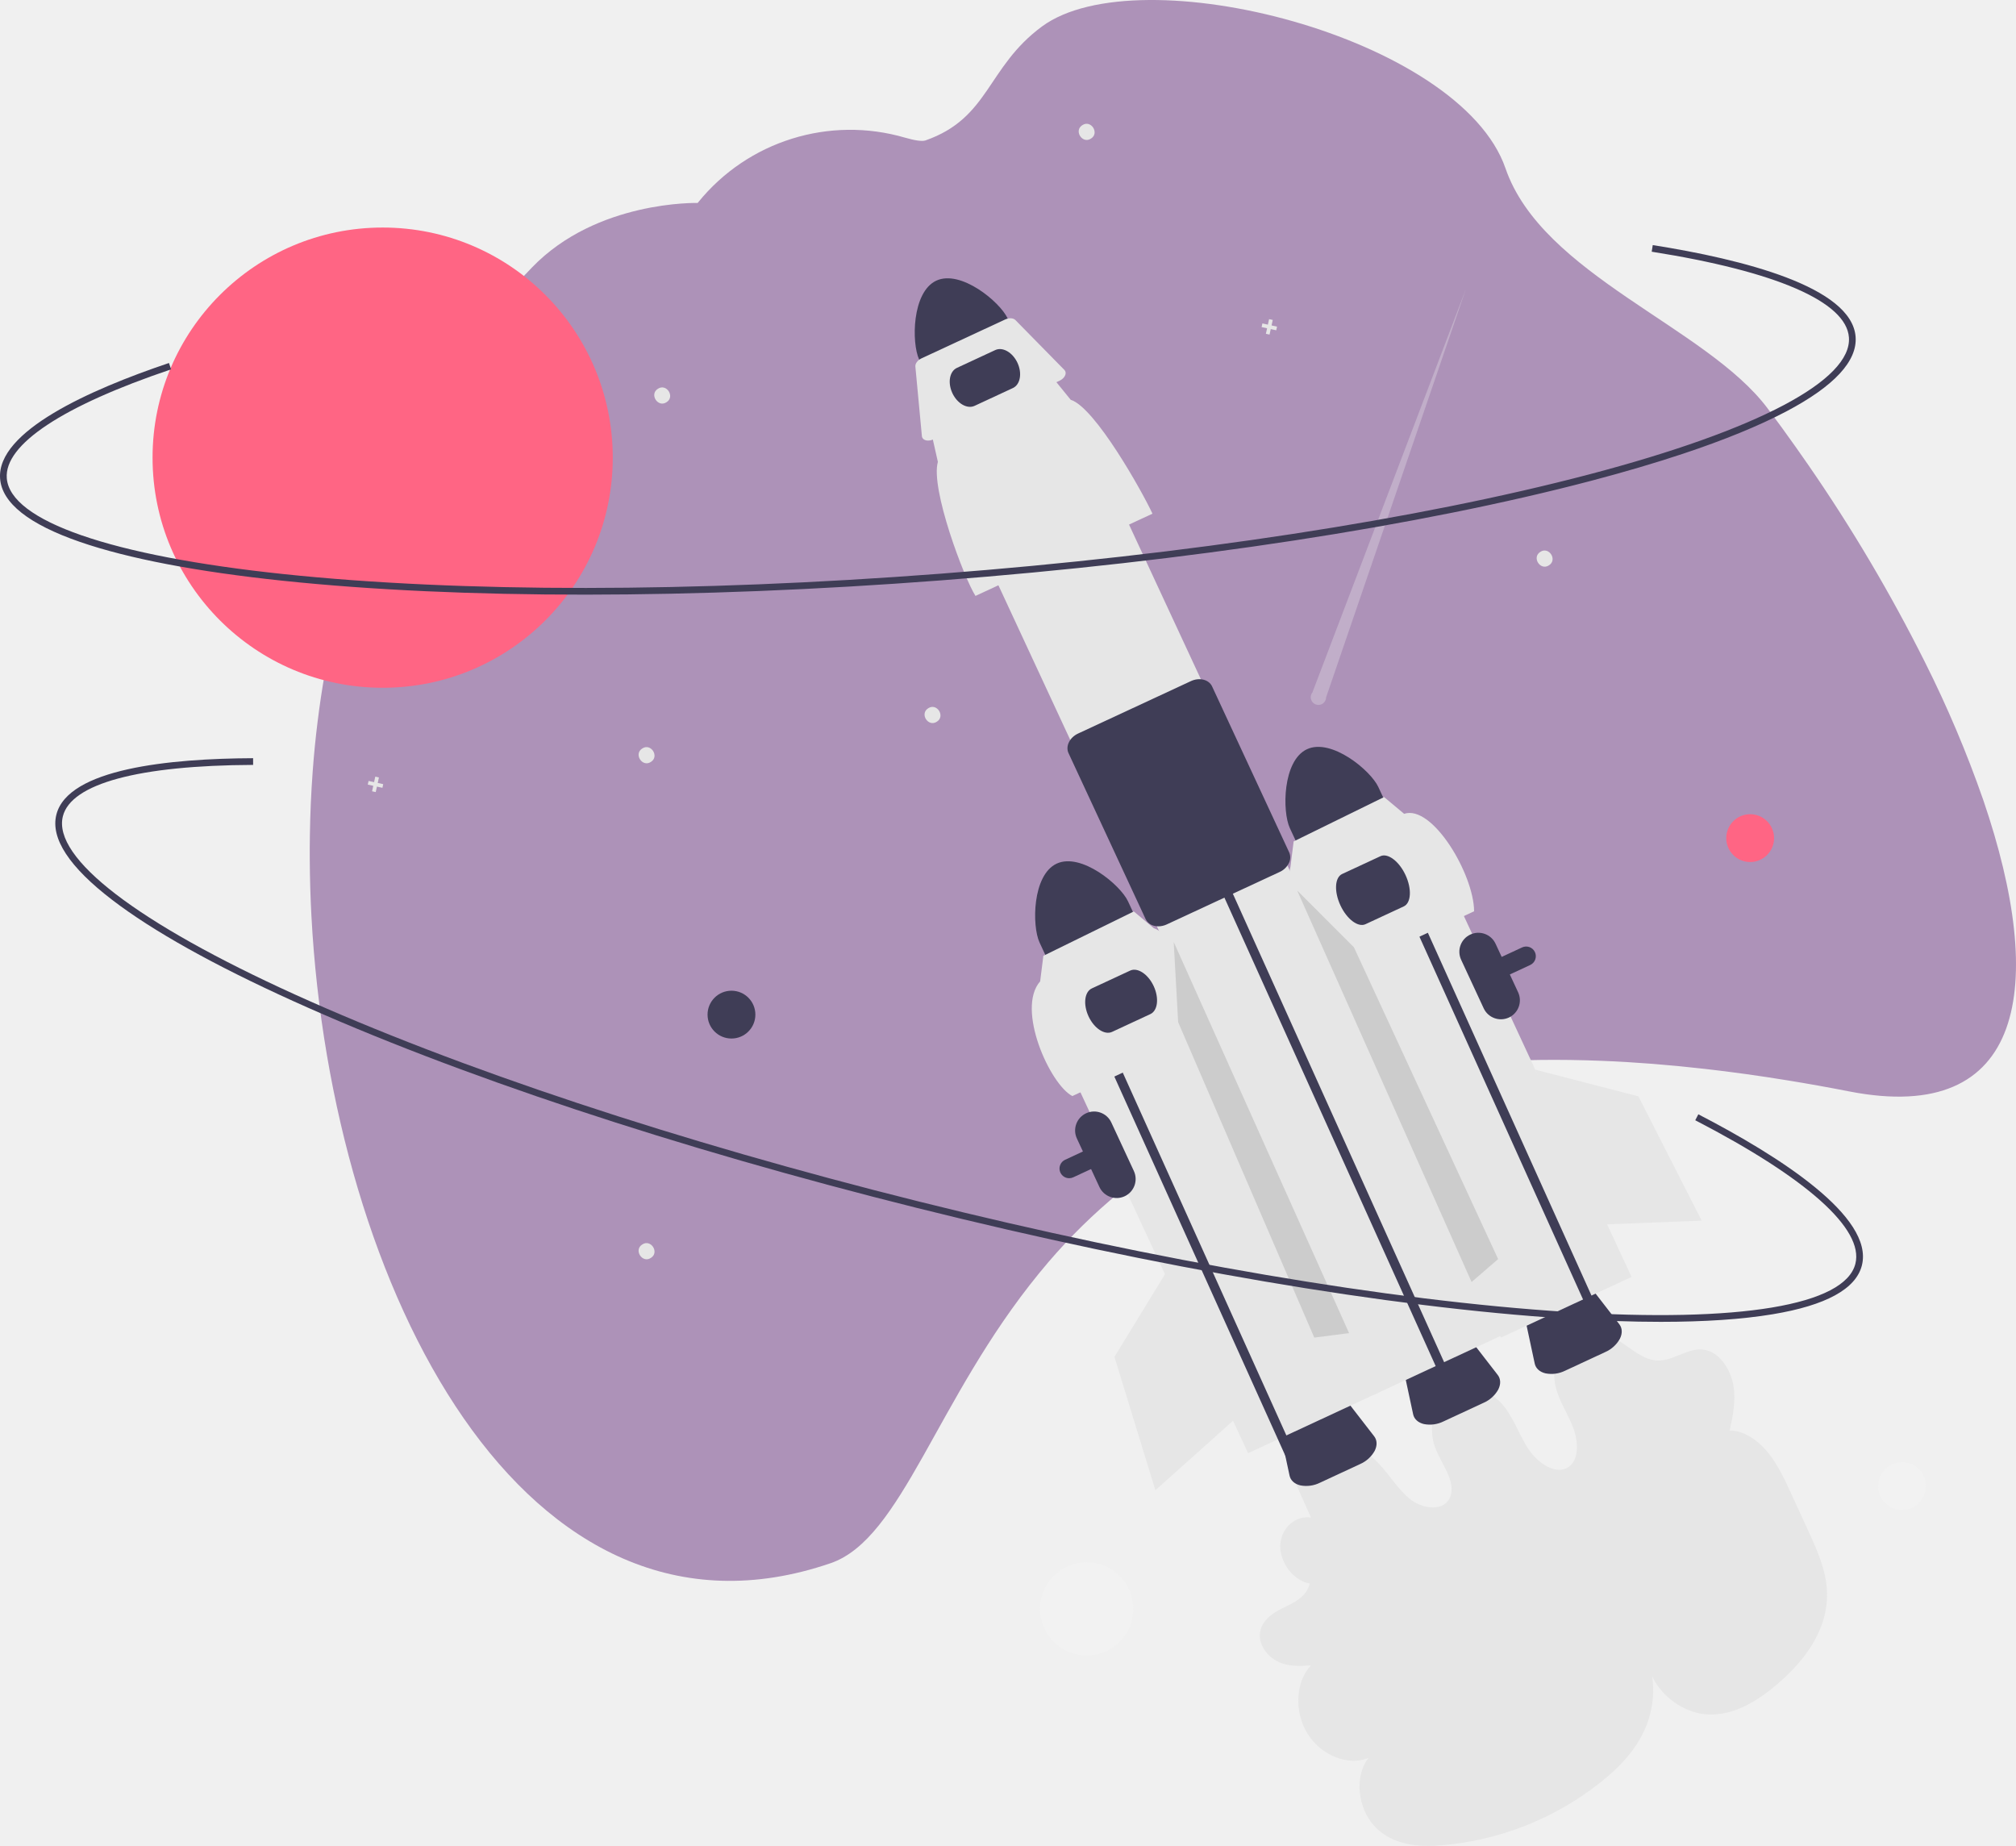
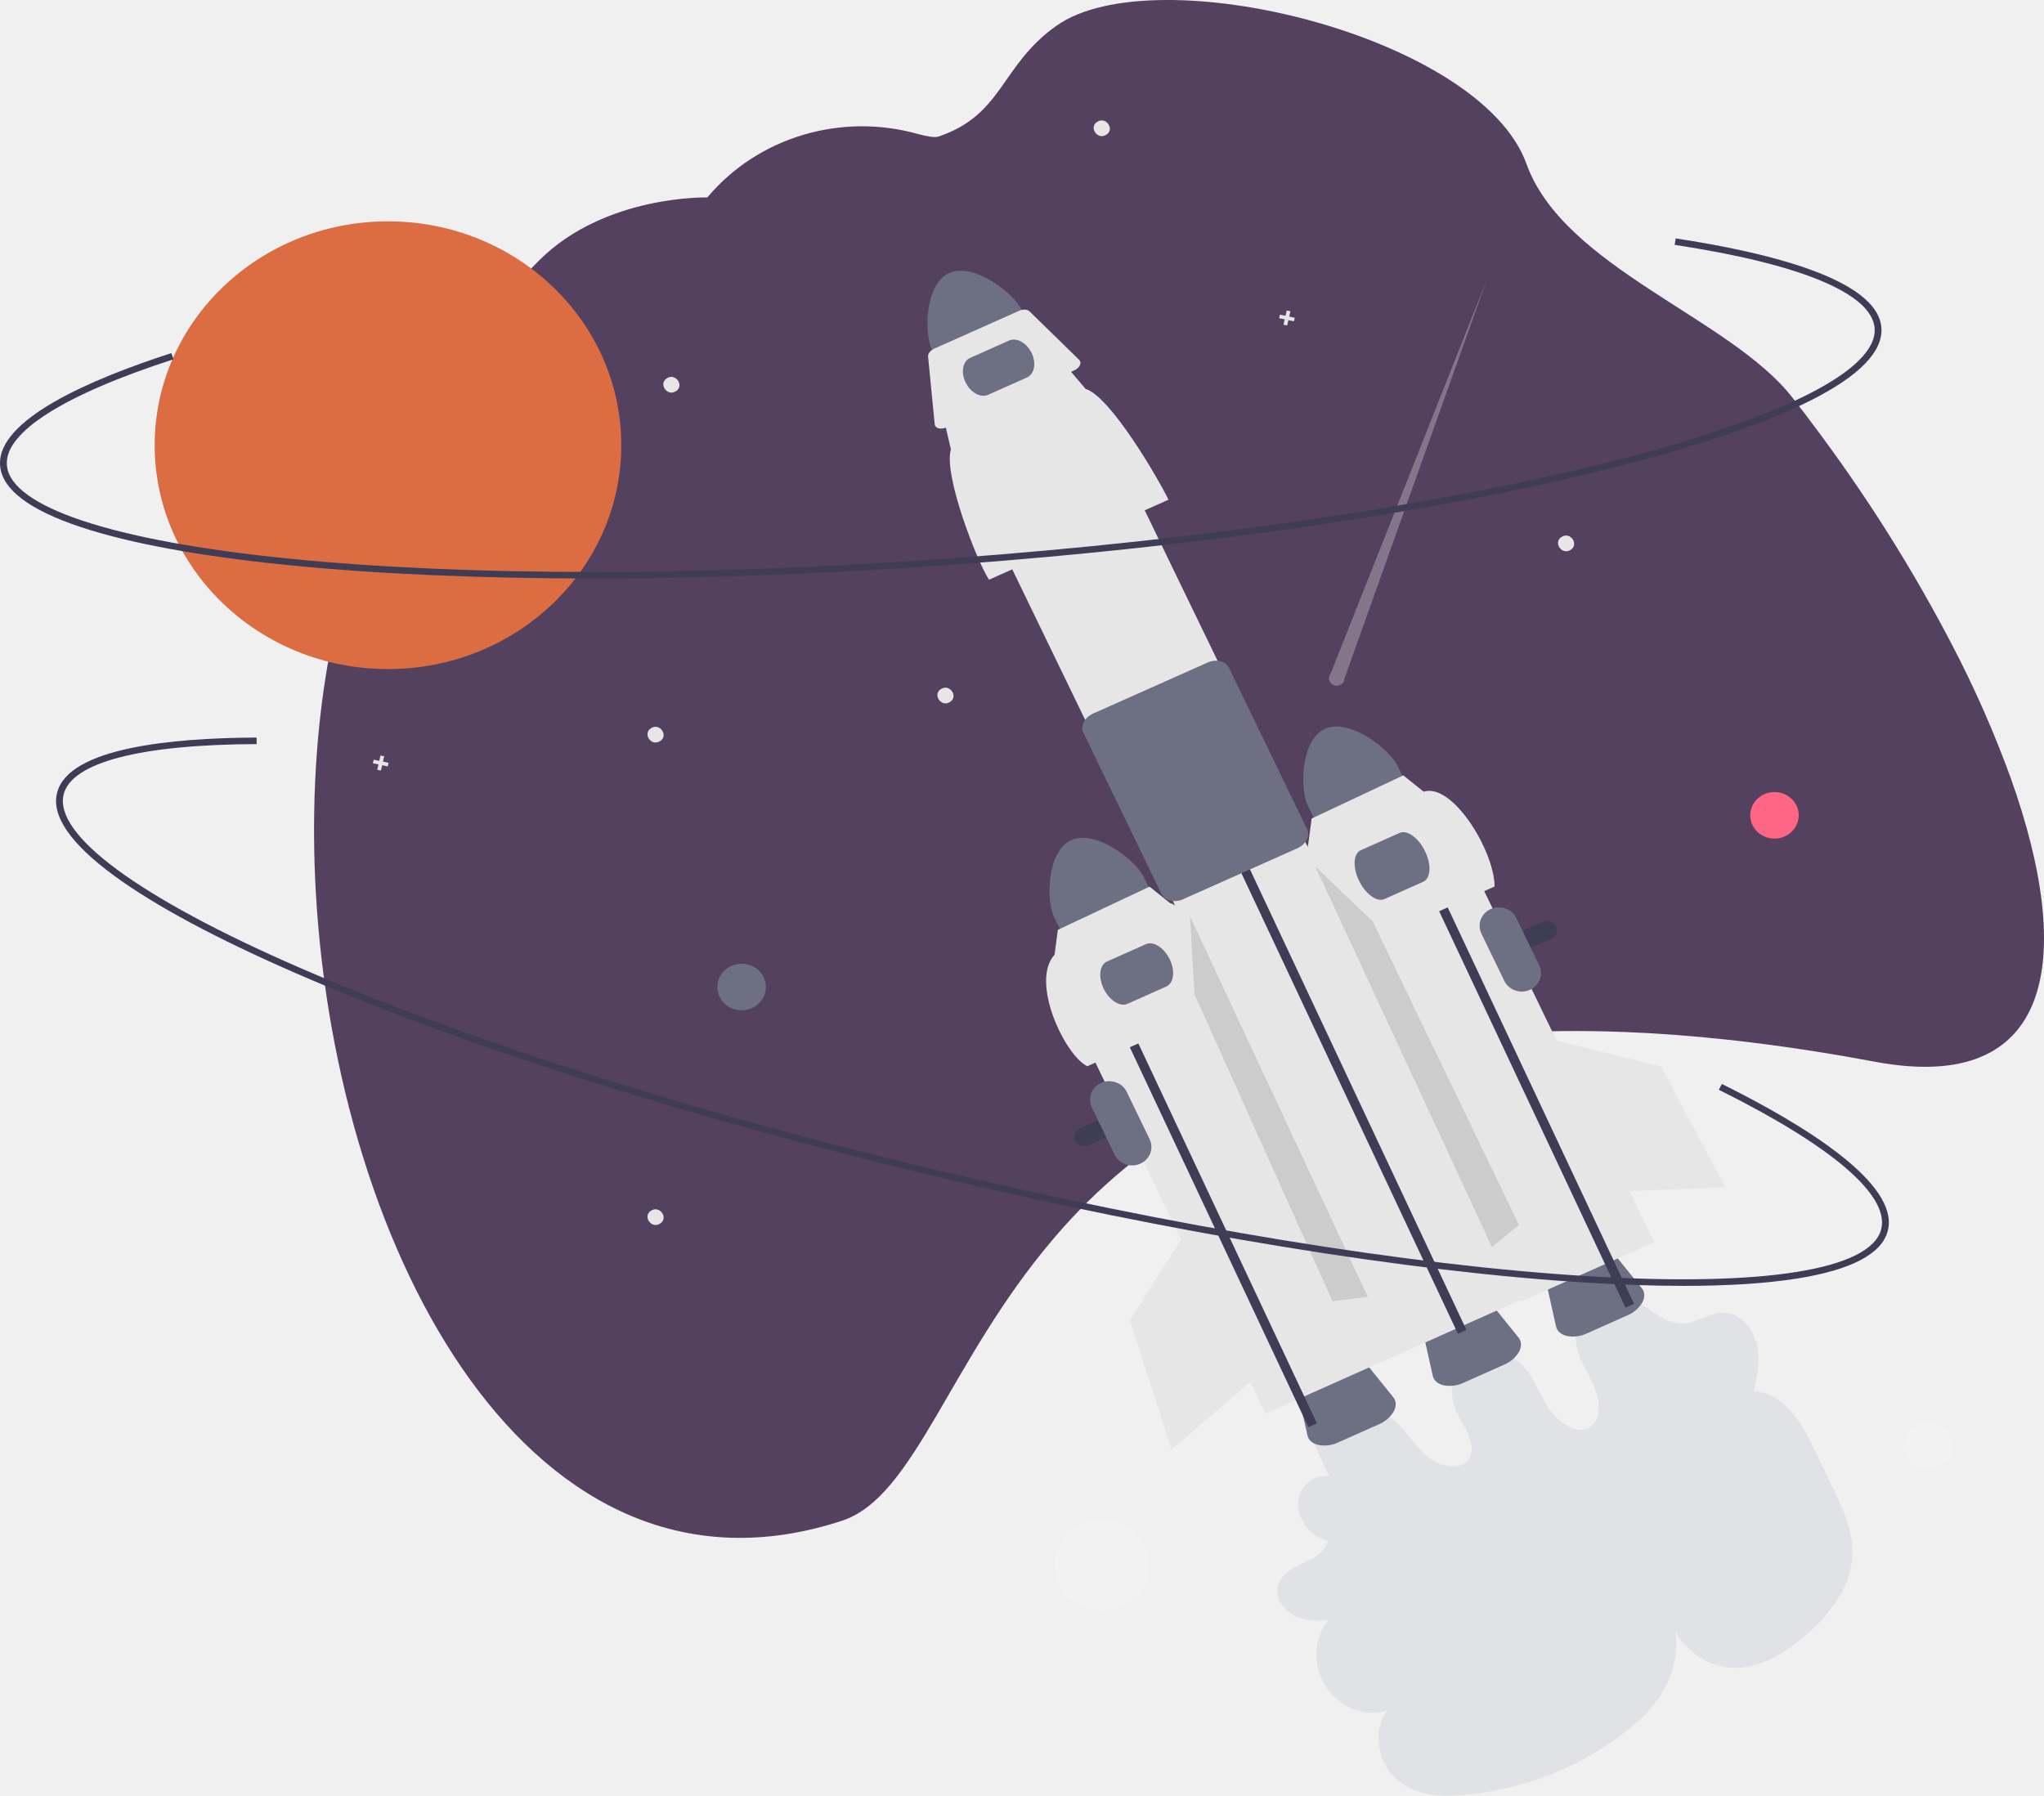
- <svg xmlns="http://www.w3.org/2000/svg" id="a13970f5-fcb6-45bc-88b6-f9395b0a599f" data-name="Layer 1" width="902.419" height="826.207" viewBox="0 0 902.419 826.207">
-   <path d="M726.95,696.708l8.672,19.444c-7.049-1.122-13.604,4.898-13.751,12.629s6.14,15.774,13.189,16.873c-1.347,6.002-7.161,8.649-12.207,11.075s-10.485,6.45-10.11,12.845c.301,5.135,4.548,9.669,9.058,11.492s9.241,1.543,13.809,1.237c-6.921,7.24-7.596,20.848-1.517,30.611s18.217,14.569,27.305,10.811c-6.422,7.989-5.027,22.618,2.943,30.862,8.034,8.311,19.678,9.115,29.857,8.24a132.238,132.238,0,0,0,71.007-28.14c7.782-6.183,15.05-13.456,19.49-22.941s5.747-21.496,1.612-32.29c1.115,13.522,14.65,24.203,26.826,24.8s22.807-6.261,31.841-14.081c12.014-10.4,23.137-24.979,21.488-42.967-.816-8.905-4.706-17.469-8.521-25.765l-7.396-16.083c-2.986-6.493-6.039-13.095-10.533-18.544s-10.731-9.667-16.973-9.626c1.427-6.52,2.861-13.283,1.665-20.211s-5.776-14.101-12.004-15.723c-7.927-2.065-14.645,5.25-22.616,4.561-7.671-.664-14.01-8.362-21.459-11.412a17.178,17.178,0,0,0-18.537,3.206c-4.722,4.61-6.69,12.398-4.996,19.767,1.484,6.455,5.435,12.149,7.832,18.375s2.77,14.231-1.835,17.631c-5.557,4.103-14.014-1.48-18.356-8.235s-6.834-14.933-12.324-20.614c-6.479-6.705-16.621-8.276-23.293-3.608s-9.222,15.119-5.859,24.004c2.75,7.264,9.049,14.614,6.864,21.454-2.309,7.23-12.413,6.314-18.507,1.205s-10.141-12.806-16.161-18.03c-6.114-5.306-14.098-7.63-21.107-6.146a21.731,21.731,0,0,0-15.573,13.915" transform="translate(-148.7907 -36.89661)" fill="#e6e6e6" />
-   <path d="M867.347,642.066l-17.993,8.36a13.812,13.812,0,0,1-8.734,1.177c-2.612-.618-4.377-2.215-4.841-4.383l-4.187-19.554c-.79-3.689,2.265-8.053,7.264-10.376l9.937-4.617c4.999-2.323,10.305-1.843,12.614,1.14l12.244,15.81c1.358,1.753,1.44,4.132.228,6.527A13.812,13.812,0,0,1,867.347,642.066Z" transform="translate(-148.7907 -36.89661)" fill="#3f3d56" />
-   <path d="M309.43,280.659A353.998,353.998,0,0,1,386.932,156.602c29.006-30.112,74.15-28.861,74.15-28.861l.258-.32A87.58,87.58,0,0,1,553.893,98.509c4.304,1.235,7.615,1.783,9.189,1.232,28.707-10.047,27.358-32.724,52.126-50.993,43.367-31.987,187.211,4.654,207.494,63.514,16.439,47.705,89.82,70.827,117.236,107.317q6.431,8.559,12.618,17.316,2.901,4.068,5.737,8.198a730.428,730.428,0,0,1,52.147,88.155,514.113,514.113,0,0,1,26.101,61.684c28.591,83.582,18.814,145.855-60.021,130.47q-13.998-2.739-27.324-4.901-19.296-3.149-37.246-5.176-24.172-2.749-45.994-3.602-7.337-.295-14.405-.396c-69.67-.966-121.349,12.146-160.719,32.502q-10.011,5.163-18.973,10.923a236.054,236.054,0,0,0-26.08,19.319,254.898,254.898,0,0,0-31.422,32.197l-.522.639c-46.048,56.326-61.203,118.682-93.235,129.661C383.674,783.51,297.074,613.35,288.193,446.896q-.673-12.582-.743-25.091-.042-5.592.055-11.154c.141-9.673.567-19.285,1.281-28.78q.4-5.445.928-10.833c.388-3.873.81-7.724,1.298-11.55C294.495,331.442,300.589,304.758,309.43,280.659Z" transform="translate(-148.7907 -36.89661)" fill="#ad92b8" />
-   <path d="M733.834,372.24c-10.935,5.091-11.115,27.895-7.686,35.284l6.214,13.374,39.609-18.403-6.214-13.374C762.321,381.735,744.777,367.166,733.834,372.24Z" transform="translate(-148.7907 -36.89661)" fill="#3f3d56" />
-   <path d="M627.393,564.256a4.333,4.333,0,0,1-4.07-5.819,4.3,4.3,0,0,1,2.243-2.44L830.12,460.958a4.33,4.33,0,0,1,5.752,2.102,4.336,4.336,0,0,1-2.103,5.752h-0L629.215,563.85A4.306,4.306,0,0,1,627.393,564.256Z" transform="translate(-148.7907 -36.89661)" fill="#3f3d56" />
-   <rect x="771.788" y="414.474" width="64.474" height="217.68" transform="translate(-294.4339 350.6066) rotate(-24.9202)" fill="#e6e6e6" />
-   <path d="M567.905,162.514c-10.935,5.091-11.115,27.895-7.686,35.284l6.214,13.374,39.609-18.403L599.827,179.395C596.392,172.009,578.848,157.44,567.905,162.514Z" transform="translate(-148.7907 -36.89661)" fill="#3f3d56" />
-   <path d="M812.919,664.761l-17.993,8.36a13.812,13.812,0,0,1-8.734,1.177c-2.612-.618-4.377-2.215-4.841-4.383l-4.187-19.554c-.79-3.689,2.265-8.053,7.264-10.376l9.937-4.617c4.999-2.323,10.305-1.843,12.614,1.14L819.224,652.319c1.358,1.753,1.44,4.132.228,6.527A13.812,13.812,0,0,1,812.919,664.761Z" transform="translate(-148.7907 -36.89661)" fill="#3f3d56" />
-   <path d="M757.601,692.207,739.608,700.566a13.812,13.812,0,0,1-8.734,1.177c-2.612-.618-4.377-2.215-4.841-4.383l-4.187-19.554c-.79-3.689,2.265-8.053,7.264-10.376l9.937-4.617c4.999-2.323,10.305-1.843,12.614,1.14l12.244,15.81c1.358,1.753,1.44,4.132.228,6.527A13.812,13.812,0,0,1,757.601,692.207Z" transform="translate(-148.7907 -36.89661)" fill="#3f3d56" />
-   <rect x="668.302" y="227.978" width="64.474" height="440.016" transform="translate(-272.3289 299.9887) rotate(-24.9202)" fill="#e6e6e6" />
-   <polyline points="548.951 403.691 542.39 389.254 546.167 387.512 552.708 401.903 647.423 611.909 643.65 613.662" fill="#3f3d56" />
-   <polyline points="622.951 391.691 616.39 377.254 620.167 375.512 626.708 389.903 721.423 599.909 717.65 601.662" fill="#3f3d56" />
-   <path d="M664.671,266.814l-79.226,36.809c-5.044-7.847-20.249-48.06-16.835-59.991l-2.563-11.378,54.703-25.416,7.322,9.007C638.942,219.18,660.102,256.951,664.671,266.814Z" transform="translate(-148.7907 -36.89661)" fill="#e6e6e6" />
-   <path d="M623.037,207.325l-56.451,26.228c-2.084.968-4.303.612-4.956-.795a1.952,1.952,0,0,1-.172-.643l-2.922-31.168c-.125-1.335,1.017-2.847,2.761-3.658L598.734,179.896c1.744-.81,3.637-.708,4.576.249l21.936,22.334c1.122,1.142.513,3.098-1.361,4.367A6.081,6.081,0,0,1,623.037,207.325Z" transform="translate(-148.7907 -36.89661)" fill="#e6e6e6" />
-   <path d="M667.313,451.514a7.626,7.626,0,0,1-1.814-.214,5.604,5.604,0,0,1-3.896-3.025L627.09,373.992c-1.428-3.075.489-7.008,4.274-8.767l50.536-23.48c3.786-1.76,8.027-.688,9.457,2.387l34.513,74.283a5.603,5.603,0,0,1-.201,4.929,8.506,8.506,0,0,1-4.074,3.838l-50.536,23.479A8.92,8.92,0,0,1,667.313,451.514Z" transform="translate(-148.7907 -36.89661)" fill="#3f3d56" />
-   <rect x="658.612" y="466.208" width="64.474" height="217.68" transform="translate(-326.7693 307.736) rotate(-24.9202)" fill="#e6e6e6" />
-   <path d="M602.189,210.581l-17.147,7.967c-3.309,1.537-7.773-1.024-9.95-5.71s-1.256-9.749,2.053-11.286l17.147-7.967c3.309-1.537,7.773,1.024,9.95,5.71S605.498,209.044,602.189,210.581Z" transform="translate(-148.7907 -36.89661)" fill="#3f3d56" />
-   <path d="M621.799,423.444c-10.935,5.091-11.115,27.895-7.686,35.284l6.214,13.374,39.609-18.403L653.722,440.324C650.287,432.939,632.742,418.37,621.799,423.444Z" transform="translate(-148.7907 -36.89661)" fill="#3f3d56" />
-   <path d="M440.152,377.925c-3.862,2.573-7.815-3.551-3.878-6.01C440.135,369.342,444.088,375.466,440.152,377.925Z" transform="translate(-148.7907 -36.89661)" fill="#e6e6e6" />
-   <path d="M842.152,289.925c-3.862,2.573-7.815-3.551-3.878-6.01C842.135,281.342,846.088,287.466,842.152,289.925Z" transform="translate(-148.7907 -36.89661)" fill="#e6e6e6" />
-   <path d="M568.152,359.925c-3.862,2.573-7.815-3.551-3.878-6.01C568.135,351.342,572.088,357.466,568.152,359.925Z" transform="translate(-148.7907 -36.89661)" fill="#e6e6e6" />
-   <path d="M440.152,599.925c-3.862,2.573-7.815-3.551-3.878-6.01C440.135,591.342,444.088,597.466,440.152,599.925Z" transform="translate(-148.7907 -36.89661)" fill="#e6e6e6" />
-   <path d="M637.152,98.925c-3.862,2.573-7.815-3.551-3.878-6.01C637.135,90.342,641.088,96.466,637.152,98.925Z" transform="translate(-148.7907 -36.89661)" fill="#e6e6e6" />
-   <path d="M447.152,216.925c-3.862,2.573-7.815-3.551-3.878-6.01C447.135,208.342,451.088,214.466,447.152,216.925Z" transform="translate(-148.7907 -36.89661)" fill="#e6e6e6" />
-   <polygon points="571.639 146.2 569.182 145.661 569.72 143.203 568.082 142.844 567.543 145.302 565.086 144.764 564.727 146.402 567.184 146.941 566.646 149.398 568.284 149.757 568.823 147.299 571.28 147.838 571.639 146.2" fill="#e6e6e6" />
-   <polygon points="171.542 350.978 169.085 350.439 169.623 347.982 167.985 347.623 167.446 350.08 164.988 349.542 164.629 351.18 167.087 351.719 166.549 354.177 168.187 354.535 168.726 352.078 171.183 352.616 171.542 350.978" fill="#e6e6e6" />
-   <path d="M824.22,492.333a8.51,8.51,0,0,1-11.29-4.127l-10.113-21.765a8.5,8.5,0,0,1,15.417-7.163l10.113,21.765A8.51,8.51,0,0,1,824.22,492.333Z" transform="translate(-148.7907 -36.89661)" fill="#3f3d56" />
-   <path d="M652.22,572.333a8.51,8.51,0,0,1-11.29-4.127l-10.113-21.765a8.5,8.5,0,0,1,15.417-7.163l10.113,21.765A8.51,8.51,0,0,1,652.22,572.333Z" transform="translate(-148.7907 -36.89661)" fill="#3f3d56" />
-   <path d="M808.642,444.778l-67.806,31.503c-4.317-6.716-17.331-41.133-14.409-51.344l1.434-11.423,40.486-19.863,8.971,7.505C789.959,396.883,808.539,428.205,808.642,444.778Z" transform="translate(-148.7907 -36.89661)" fill="#e6e6e6" />
-   <path d="M777.162,442.594l-17.147,7.967c-3.309,1.537-8.344-2.253-11.222-8.447s-2.528-12.487.781-14.024l17.147-7.967c3.309-1.537,8.344,2.253,11.222,8.447S780.471,441.056,777.162,442.594Z" transform="translate(-148.7907 -36.89661)" fill="#3f3d56" />
-   <polyline points="482.951 446.691 476.39 432.254 480.167 430.512 486.708 444.903 581.423 654.909 577.65 656.662" fill="#3f3d56" />
-   <path d="M696.607,495.981l-67.806,31.503c-10.003-5.165-25.291-38.961-14.409-51.344l1.434-11.423,40.486-19.863,8.971,7.505C674.587,455.214,692.697,487.541,696.607,495.981Z" transform="translate(-148.7907 -36.89661)" fill="#e6e6e6" />
-   <path d="M663.732,490.793l-17.147,7.967c-3.309,1.537-8.03-1.579-10.524-6.945s-1.83-10.985,1.479-12.522l17.147-7.967c3.309-1.537,8.03,1.579,10.524,6.945S667.041,489.256,663.732,490.793Z" transform="translate(-148.7907 -36.89661)" fill="#3f3d56" />
-   <circle cx="171.291" cy="204.845" r="103" fill="#ff6584" />
-   <path d="M742.396,349.021l62.593-182.809L736.258,346.832a3.442,3.442,0,1,0,6.138,2.188Z" transform="translate(-148.7907 -36.89661)" fill="#f0f0f0" opacity="0.3" />
-   <path d="M901.95,240.055q-18.38,6.108-40.751,12.001c-77.145,20.311-180.55,36.154-291.166,44.613-110.615,8.458-215.227,8.519-294.563.174-38.647-4.066-69.215-9.913-90.854-17.381-22.909-7.905-34.947-17.432-35.78-28.314-1.621-21.2,40.213-39.859,75.592-51.778l.958,2.843C176.801,218.581,150.678,235.879,151.828,250.919c1.464,19.156,46.644,34.806,123.955,42.94,79.162,8.327,183.581,8.263,294.021-.181,110.44-8.445,213.655-24.257,290.63-44.523,75.174-19.791,117.45-42.129,115.986-61.285-1.216-15.905-32.567-29.51-88.278-38.312l.468-2.963c40.48,6.396,89.093,18.708,90.801,41.047.832,10.882-9.618,22.127-31.059,33.424C936.131,227.503,920.601,233.856,901.95,240.055Z" transform="translate(-148.7907 -36.89661)" fill="#3f3d56" />
-   <circle cx="783.425" cy="375.136" r="10.702" fill="#ff6584" />
-   <circle cx="851.425" cy="665.136" r="10.702" fill="#f2f2f2" />
-   <circle cx="486.425" cy="720.136" r="20.866" fill="#f2f2f2" />
-   <circle cx="327.425" cy="454.136" r="10.702" fill="#3f3d56" />
-   <polygon points="687.226 478.768 733.402 490.721 761.723 546.349 713.843 548.227 687.226 478.768" fill="#e6e6e6" />
-   <polygon points="580.645 398.574 606.059 424.002 670.606 563.557 658.722 573.824 580.645 398.574" fill="#ccc" />
-   <polygon points="525.386 421.624 527.38 457.52 588.304 598.694 603.88 596.688 525.386 421.624" fill="#ccc" />
-   <polygon points="523.723 566.637 498.854 607.339 517.187 667.008 552.9 635.061 523.723 566.637" fill="#e6e6e6" />
-   <path d="M892.195,628.544q-19.368,0-42.457-1.464c-79.614-5.056-182.738-22.633-290.376-49.492-107.638-26.859-206.93-59.794-279.585-92.734-35.393-16.047-62.556-31.236-80.735-45.147-19.247-14.727-27.666-27.564-25.024-38.153,5.148-20.629,50.731-25.142,88.064-25.295l.013,3c-51.268.21-81.514,8.387-85.166,23.022-4.652,18.64,33.287,47.741,104.087,79.841,72.496,32.868,171.605,65.739,279.073,92.557,107.467,26.816,210.401,44.363,289.84,49.408,77.579,4.928,124.743-2.938,129.395-21.578,3.862-15.477-21.598-38.275-71.689-64.198l1.379-2.664c36.397,18.836,78.646,45.852,73.222,67.589C979.592,613.823,966.13,621.199,942.22,625.157,928.59,627.413,911.85,628.544,892.195,628.544Z" transform="translate(-148.7907 -36.89661)" fill="#3f3d56" />
+ <svg xmlns="http://www.w3.org/2000/svg" width="206" height="181" viewBox="0 0 206 181" fill="none">
+   <g clip-path="url(#clip0)">
+     <path d="M131.979 144.547L133.959 148.807C132.35 148.561 130.853 149.88 130.82 151.574C130.786 153.267 132.221 155.029 133.831 155.27C133.523 156.585 132.196 157.165 131.044 157.696C129.892 158.228 128.65 159.109 128.736 160.51C128.805 161.635 129.774 162.628 130.804 163.028C131.833 163.427 132.913 163.366 133.956 163.299C132.376 164.885 132.222 167.866 133.61 170.005C134.997 172.144 137.768 173.197 139.843 172.373C138.377 174.123 138.695 177.328 140.515 179.134C142.349 180.955 145.007 181.131 147.33 180.939C153.247 180.459 158.886 178.315 163.539 174.775C165.316 173.42 166.975 171.827 167.988 169.749C169.002 167.671 169.3 165.04 168.356 162.675C168.611 165.637 171.701 167.977 174.48 168.108C177.259 168.239 179.686 166.736 181.748 165.023C184.491 162.745 187.03 159.551 186.654 155.61C186.467 153.659 185.579 151.783 184.709 149.966L183.02 146.443C182.339 145.02 181.642 143.574 180.616 142.38C179.59 141.186 178.166 140.262 176.741 140.271C177.067 138.843 177.395 137.361 177.122 135.844C176.848 134.326 175.803 132.754 174.381 132.399C172.572 131.947 171.038 133.549 169.219 133.398C167.468 133.253 166.02 131.566 164.32 130.898C163.62 130.607 162.847 130.519 162.095 130.644C161.344 130.769 160.646 131.101 160.089 131.6C159.011 132.61 158.561 134.317 158.948 135.931C159.287 137.345 160.189 138.592 160.736 139.956C161.283 141.32 161.368 143.074 160.317 143.819C159.049 144.718 157.118 143.495 156.127 142.015C155.136 140.535 154.567 138.743 153.314 137.499C151.835 136.03 149.52 135.686 147.997 136.708C146.474 137.731 145.891 140.021 146.659 141.967C147.287 143.558 148.725 145.168 148.226 146.667C147.699 148.251 145.393 148.05 144.001 146.931C142.61 145.812 141.686 144.126 140.312 142.981C138.916 141.819 137.094 141.309 135.494 141.635C134.682 141.815 133.931 142.189 133.31 142.722C132.689 143.255 132.217 143.929 131.939 144.683" fill="#E1E2E6" />
+     <path d="M164.029 132.577L159.922 134.408C159.304 134.7 158.604 134.791 157.928 134.666C157.332 134.53 156.929 134.181 156.823 133.706L155.867 129.422C155.687 128.614 156.384 127.658 157.525 127.149L159.794 126.137C160.935 125.628 162.146 125.734 162.673 126.387L165.468 129.851C165.778 130.235 165.797 130.756 165.52 131.281C165.184 131.857 164.66 132.312 164.029 132.577Z" fill="#6D7082" />
+     <path d="M36.67 53.402C40.532 43.259 46.558 34.003 54.362 26.224C60.983 19.628 71.289 19.902 71.289 19.902L71.348 19.832C73.828 16.896 77.156 14.729 80.915 13.603C84.673 12.476 88.695 12.439 92.475 13.498C93.458 13.768 94.213 13.888 94.573 13.768C101.126 11.567 100.818 6.599 106.472 2.596C116.372 -4.411 149.208 3.616 153.838 16.511C157.59 26.962 174.342 32.027 180.6 40.021C181.579 41.271 182.539 42.535 183.48 43.814C183.922 44.409 184.358 45.007 184.79 45.61C189.224 51.773 193.202 58.226 196.694 64.923C198.984 69.298 200.974 73.812 202.652 78.436C209.179 96.747 206.947 110.389 188.951 107.019C186.82 106.619 184.741 106.261 182.713 105.945C179.777 105.485 176.943 105.107 174.211 104.811C170.532 104.41 167.033 104.147 163.712 104.022C162.595 103.979 161.499 103.95 160.423 103.935C144.519 103.724 132.722 106.596 123.735 111.056C122.212 111.81 120.768 112.607 119.404 113.449C117.321 114.727 115.332 116.141 113.451 117.681C110.848 119.825 108.447 122.185 106.278 124.735L106.158 124.875C95.647 137.214 92.187 150.875 84.875 153.28C53.618 163.563 33.85 126.286 31.822 89.82C31.72 87.983 31.663 86.15 31.653 84.323C31.646 83.507 31.651 82.692 31.665 81.88C31.697 79.76 31.795 77.655 31.958 75.575C32.019 74.779 32.089 73.988 32.17 73.202C32.258 72.353 32.355 71.51 32.466 70.671C33.261 64.527 34.652 58.681 36.67 53.402Z" fill="#544160" />
+     <path d="M133.551 73.465C131.055 74.58 131.014 79.576 131.796 81.195L133.215 84.125L142.257 80.093L140.838 77.163C140.054 75.545 136.049 72.353 133.551 73.465Z" fill="#6D7082" />
+     <path d="M109.253 115.53C109.094 115.53 108.937 115.494 108.796 115.423C108.655 115.353 108.534 115.25 108.443 115.125C108.352 115 108.293 114.856 108.273 114.704C108.252 114.553 108.27 114.399 108.324 114.256C108.368 114.138 108.436 114.031 108.524 113.939C108.612 113.847 108.718 113.773 108.836 113.721L155.531 92.901C155.649 92.848 155.776 92.818 155.906 92.813C156.035 92.808 156.165 92.827 156.287 92.87C156.409 92.913 156.521 92.978 156.616 93.062C156.712 93.147 156.789 93.248 156.844 93.361C156.954 93.589 156.965 93.85 156.875 94.086C156.785 94.323 156.601 94.515 156.364 94.621H156.364L109.669 115.441C109.539 115.5 109.397 115.53 109.253 115.53Z" fill="#3F3D56" />
+     <path d="M145.779 81.962L132.431 87.913L153.369 131.161L166.716 125.21L145.779 81.962Z" fill="#E6E6E6" />
+     <path d="M95.674 27.519C93.177 28.635 93.136 33.63 93.919 35.249L95.337 38.179L104.379 34.147L102.961 31.218C102.176 29.599 98.172 26.408 95.674 27.519Z" fill="#6D7082" />
+     <path d="M151.604 137.548L147.497 139.38C146.88 139.672 146.179 139.763 145.503 139.638C144.907 139.502 144.504 139.153 144.398 138.677L143.442 134.394C143.262 133.586 143.959 132.629 145.101 132.121L147.369 131.109C148.51 130.6 149.721 130.705 150.248 131.359L153.043 134.823C153.353 135.207 153.372 135.728 153.095 136.252C152.759 136.829 152.235 137.284 151.604 137.548Z" fill="#6D7082" />
+     <path d="M138.976 143.561L134.869 145.392C134.252 145.685 133.551 145.776 132.875 145.65C132.279 145.515 131.876 145.165 131.77 144.69L130.814 140.406C130.634 139.598 131.331 138.642 132.473 138.133L134.741 137.122C135.882 136.613 137.093 136.718 137.62 137.372L140.415 140.835C140.725 141.219 140.744 141.741 140.467 142.265C140.131 142.842 139.607 143.297 138.976 143.561Z" fill="#6D7082" />
+     <path d="M111.463 43.373L98.115 49.324L140.438 136.745L153.786 130.793L111.463 43.373Z" fill="#E6E6E6" />
+     <path d="M125.312 88.438L123.814 85.275L124.677 84.894L126.17 88.046L147.791 134.053L146.93 134.437" fill="#3F3D56" />
+     <path d="M142.204 85.809L140.707 82.646L141.569 82.265L143.062 85.417L164.683 131.424L163.822 131.808" fill="#3F3D56" />
+     <path d="M117.763 50.369L99.678 58.433C98.526 56.714 95.055 47.904 95.835 45.29L95.249 42.798L107.737 37.23L109.408 39.203C111.89 39.934 116.72 48.208 117.763 50.369Z" fill="#E6E6E6" />
+     <path d="M108.259 37.336L95.373 43.082C94.897 43.294 94.39 43.216 94.241 42.908C94.22 42.864 94.206 42.816 94.202 42.767L93.535 35.939C93.506 35.647 93.767 35.315 94.165 35.138L102.711 31.327C103.109 31.15 103.541 31.172 103.756 31.382L108.763 36.275C109.019 36.525 108.88 36.953 108.452 37.231C108.391 37.271 108.326 37.306 108.259 37.336Z" fill="#E6E6E6" />
+     <path d="M118.366 90.832C118.227 90.832 118.088 90.816 117.952 90.785C117.761 90.747 117.581 90.667 117.427 90.552C117.273 90.437 117.148 90.29 117.062 90.122L109.184 73.849C108.858 73.175 109.296 72.313 110.16 71.928L121.696 66.784C122.56 66.399 123.528 66.633 123.855 67.307L131.733 83.581C131.812 83.752 131.849 83.938 131.841 84.126C131.833 84.313 131.78 84.496 131.687 84.66C131.485 85.033 131.157 85.33 130.757 85.501L119.221 90.645C118.954 90.766 118.662 90.83 118.366 90.832Z" fill="#6D7082" />
+     <path d="M119.944 93.295L106.596 99.247L127.534 142.495L140.881 136.543L119.944 93.295Z" fill="#E6E6E6" />
+     <path d="M103.499 38.05L99.585 39.795C98.83 40.132 97.811 39.571 97.314 38.544C96.817 37.518 97.027 36.408 97.782 36.072L101.697 34.326C102.452 33.989 103.471 34.551 103.968 35.577C104.465 36.604 104.255 37.713 103.499 38.05Z" fill="#6D7082" />
+     <path d="M107.976 84.682C105.48 85.797 105.439 90.793 106.222 92.412L107.64 95.342L116.682 91.31L115.264 88.38C114.479 86.762 110.474 83.571 107.976 84.682Z" fill="#6D7082" />
+     <path d="M66.511 74.71C65.629 75.274 64.727 73.932 65.625 73.394C66.507 72.83 67.409 74.172 66.511 74.71Z" fill="#E6E6E6" />
+     <path d="M158.277 55.432C157.396 55.995 156.493 54.654 157.392 54.115C158.273 53.551 159.176 54.893 158.277 55.432Z" fill="#E6E6E6" />
+     <path d="M95.73 70.767C94.848 71.331 93.946 69.989 94.844 69.45C95.726 68.887 96.628 70.228 95.73 70.767Z" fill="#E6E6E6" />
+     <path d="M66.511 123.345C65.629 123.908 64.727 122.567 65.625 122.028C66.507 121.464 67.409 122.806 66.511 123.345Z" fill="#E6E6E6" />
+     <path d="M111.481 13.589C110.599 14.152 109.697 12.811 110.595 12.272C111.477 11.708 112.379 13.05 111.481 13.589Z" fill="#E6E6E6" />
+     <path d="M68.109 39.439C67.227 40.003 66.325 38.661 67.223 38.123C68.105 37.559 69.007 38.901 68.109 39.439Z" fill="#E6E6E6" />
+     <path d="M130.491 32.028L129.93 31.91L130.053 31.372L129.679 31.293L129.556 31.832L128.995 31.714L128.913 32.073L129.474 32.191L129.351 32.729L129.725 32.808L129.848 32.269L130.409 32.387L130.491 32.028Z" fill="#E6E6E6" />
+     <path d="M39.159 76.89L38.598 76.772L38.721 76.234L38.347 76.155L38.224 76.693L37.663 76.575L37.581 76.934L38.142 77.052L38.019 77.591L38.393 77.669L38.516 77.131L39.077 77.249L39.159 76.89Z" fill="#E6E6E6" />
+     <path d="M154.184 99.774C153.717 99.981 153.184 100.003 152.701 99.833C152.217 99.664 151.824 99.317 151.607 98.87L149.298 94.102C149.082 93.654 149.06 93.142 149.237 92.679C149.414 92.215 149.775 91.838 150.241 91.63C150.708 91.422 151.241 91.401 151.724 91.57C152.207 91.739 152.6 92.085 152.818 92.532L155.126 97.301C155.342 97.749 155.365 98.261 155.188 98.724C155.011 99.188 154.65 99.566 154.184 99.774Z" fill="#6D7082" />
+     <path d="M114.921 117.3C114.454 117.507 113.921 117.529 113.437 117.359C112.954 117.19 112.561 116.843 112.344 116.396L110.035 111.628C109.819 111.18 109.797 110.668 109.974 110.205C110.151 109.741 110.512 109.364 110.978 109.156C111.445 108.948 111.978 108.927 112.461 109.096C112.944 109.265 113.337 109.611 113.554 110.058L115.863 114.827C116.079 115.275 116.101 115.786 115.925 116.25C115.748 116.714 115.387 117.091 114.921 117.3Z" fill="#6D7082" />
+     <path d="M150.628 89.356L135.149 96.258C134.164 94.786 131.193 87.246 131.86 85.01L132.188 82.507L141.43 78.156L143.478 79.8C146.363 78.864 150.604 85.725 150.628 89.356Z" fill="#E6E6E6" />
+     <path d="M143.442 88.877L139.527 90.623C138.772 90.96 137.623 90.129 136.966 88.772C136.309 87.415 136.389 86.037 137.144 85.7L141.058 83.955C141.814 83.618 142.963 84.448 143.62 85.805C144.277 87.162 144.197 88.541 143.442 88.877Z" fill="#6D7082" />
+     <path d="M110.246 97.858L108.748 94.695L109.61 94.314L111.103 97.466L132.725 143.473L131.863 143.857" fill="#3F3D56" />
+     <path d="M125.053 100.573L109.575 107.475C107.291 106.343 103.801 98.939 106.285 96.227L106.613 93.724L115.855 89.373L117.903 91.017C120.026 91.642 124.16 98.724 125.053 100.573Z" fill="#E6E6E6" />
+     <path d="M117.548 99.437L113.634 101.182C112.879 101.519 111.801 100.836 111.232 99.66C110.663 98.485 110.814 97.254 111.57 96.917L115.484 95.172C116.239 94.835 117.317 95.518 117.886 96.694C118.455 97.869 118.304 99.1 117.548 99.437Z" fill="#6D7082" />
+     <path d="M39.102 67.441C52.087 67.441 62.614 57.338 62.614 44.876C62.614 32.414 52.087 22.311 39.102 22.311C26.116 22.311 15.589 32.414 15.589 44.876C15.589 57.338 26.116 67.441 39.102 67.441Z" fill="#DC6C41" />
+     <path opacity="0.3" d="M135.506 68.378L149.794 28.33L134.105 67.899C134.027 67.993 133.974 68.103 133.95 68.221C133.925 68.338 133.931 68.46 133.965 68.575C133.999 68.69 134.062 68.796 134.147 68.883C134.233 68.971 134.339 69.037 134.456 69.077C134.574 69.118 134.7 69.13 134.824 69.115C134.948 69.099 135.066 69.055 135.168 68.987C135.271 68.918 135.355 68.827 135.414 68.722C135.472 68.616 135.504 68.498 135.506 68.378H135.506Z" fill="#F0F0F0" />
+     <path d="M171.928 44.506C169.131 45.398 166.03 46.275 162.625 47.136C145.015 51.585 121.41 55.056 96.159 56.909C70.909 58.762 47.028 58.775 28.918 56.947C20.096 56.056 13.118 54.775 8.178 53.139C2.948 51.407 0.2 49.321 0.01 46.937C-0.36 42.292 9.19 38.205 17.266 35.593L17.485 36.216C6.394 39.802 0.431 43.592 0.693 46.886C1.028 51.083 11.341 54.512 28.989 56.294C47.06 58.118 70.896 58.104 96.107 56.254C121.318 54.404 144.879 50.94 162.451 46.5C179.611 42.164 189.262 37.27 188.928 33.074C188.65 29.59 181.493 26.609 168.776 24.681L168.883 24.032C178.123 25.433 189.221 28.13 189.611 33.024C189.8 35.408 187.415 37.871 182.521 40.346C179.73 41.757 176.185 43.148 171.928 44.506Z" fill="#3F3D56" />
+     <path d="M178.837 84.527C180.186 84.527 181.28 83.477 181.28 82.183C181.28 80.888 180.186 79.838 178.837 79.838C177.487 79.838 176.394 80.888 176.394 82.183C176.394 83.477 177.487 84.527 178.837 84.527Z" fill="#FF6584" />
+     <path d="M194.36 148.058C195.709 148.058 196.803 147.009 196.803 145.714C196.803 144.419 195.709 143.369 194.36 143.369C193.01 143.369 191.917 144.419 191.917 145.714C191.917 147.009 193.01 148.058 194.36 148.058Z" fill="#F2F2F2" />
+     <path d="M111.039 162.334C113.67 162.334 115.802 160.287 115.802 157.763C115.802 155.238 113.67 153.192 111.039 153.192C108.408 153.192 106.276 155.238 106.276 157.763C106.276 160.287 108.408 162.334 111.039 162.334Z" fill="#F2F2F2" />
+     <path d="M74.743 101.834C76.093 101.834 77.186 100.784 77.186 99.489C77.186 98.194 76.093 97.144 74.743 97.144C73.394 97.144 72.3 98.194 72.3 99.489C72.3 100.784 73.394 101.834 74.743 101.834Z" fill="#6D7082" />
+     <path d="M156.877 104.885L167.418 107.504L173.883 119.69L162.953 120.102L156.877 104.885Z" fill="#E6E6E6" />
+     <path d="M132.547 87.317L138.348 92.888L153.083 123.46L150.37 125.71L132.547 87.317Z" fill="#CCCCCC" />
+     <path d="M119.933 92.367L120.388 100.231L134.295 131.158L137.851 130.719L119.933 92.367Z" fill="#CCCCCC" />
+     <path d="M119.553 124.135L113.876 133.052L118.061 146.124L126.213 139.125L119.553 124.135Z" fill="#E6E6E6" />
+     <path d="M169.701 129.614C166.753 129.614 163.523 129.507 160.009 129.293C141.835 128.186 118.294 124.335 93.723 118.451C69.152 112.567 46.486 105.352 29.901 98.135C21.822 94.62 15.621 91.292 11.471 88.245C7.077 85.019 5.155 82.206 5.759 79.886C6.934 75.367 17.339 74.379 25.861 74.345L25.864 75.002C14.161 75.048 7.257 76.84 6.423 80.046C5.361 84.129 14.022 90.504 30.184 97.537C46.733 104.737 69.357 111.939 93.889 117.814C118.421 123.688 141.919 127.532 160.052 128.638C177.762 129.717 188.528 127.994 189.59 123.91C190.472 120.52 184.66 115.525 173.225 109.846L173.54 109.263C181.848 113.389 191.493 119.307 190.255 124.07C189.651 126.389 186.578 128.005 181.12 128.872C178.009 129.366 174.187 129.614 169.701 129.614Z" fill="#3F3D56" />
+   </g>
+   <defs>
+     <clipPath id="clip0">
+       <rect width="206" height="181" fill="white" />
+     </clipPath>
+   </defs>
</svg>
